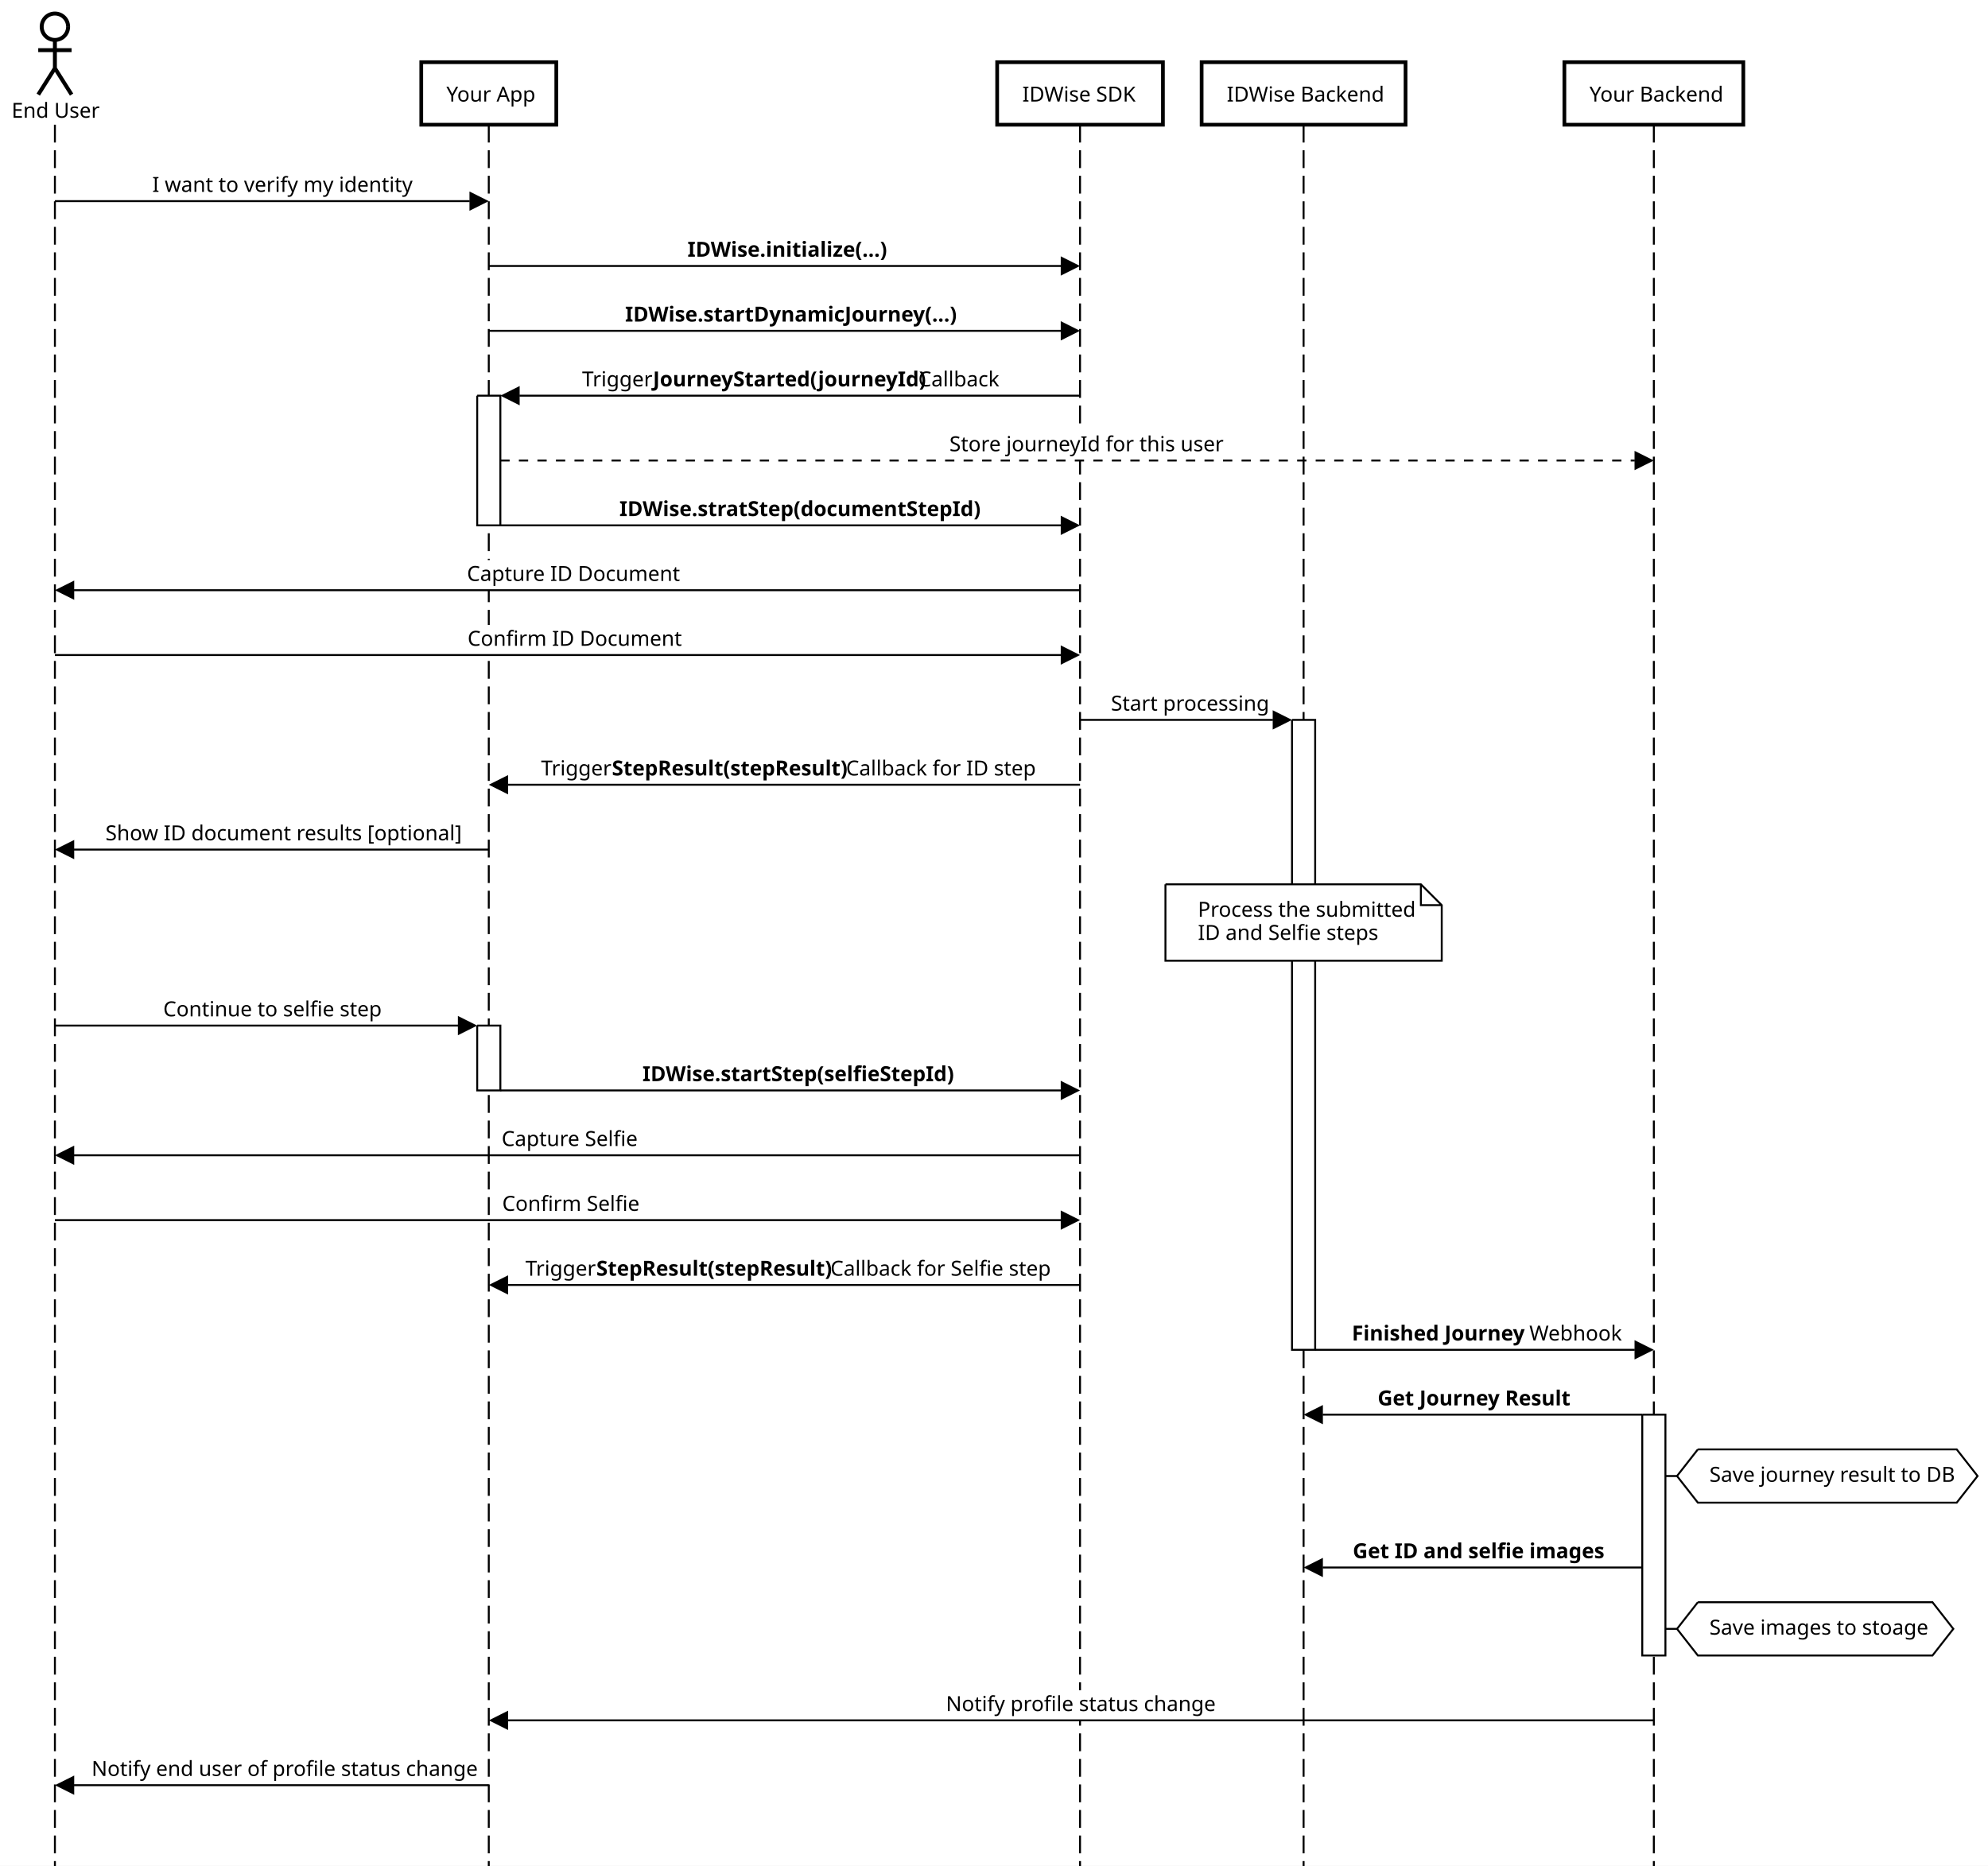
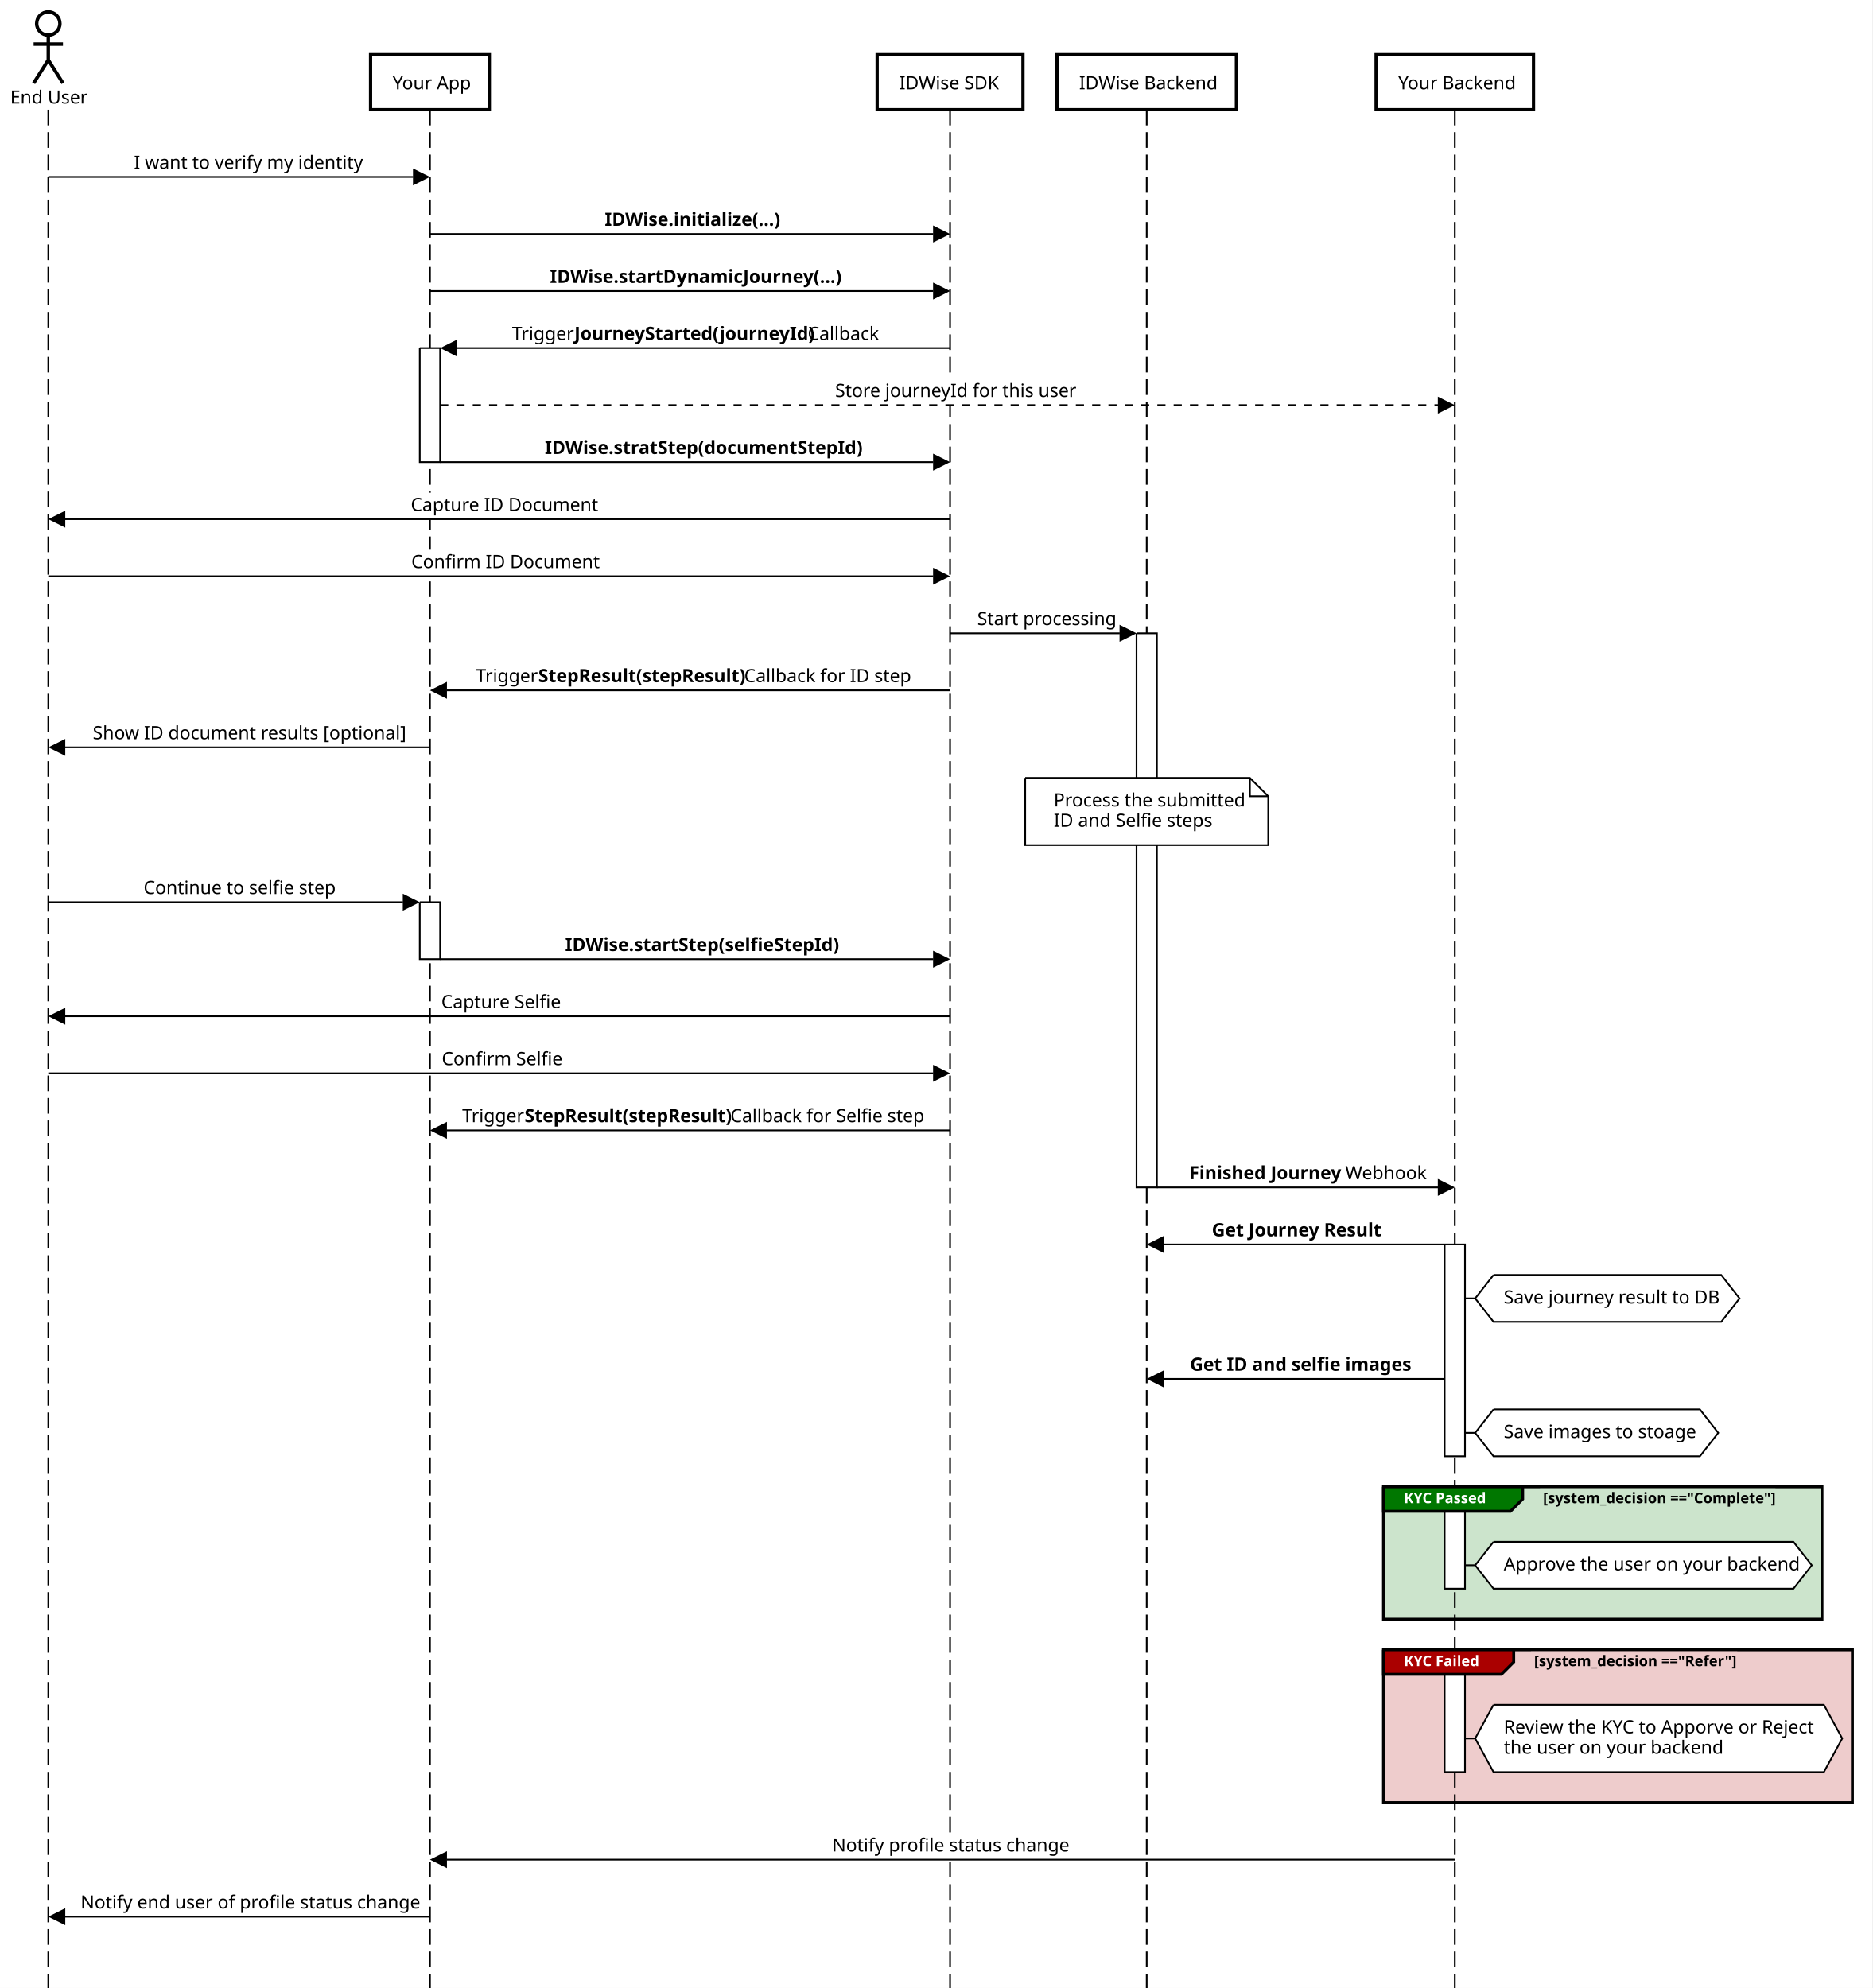
- <svg xmlns="http://www.w3.org/2000/svg" version="1.1" width="1402" height="1316">
+ <svg xmlns="http://www.w3.org/2000/svg" version="1.1" width="1501.438" height="1594.071">
  <defs />
  <g>
    <g />
    <g />
    <g />
    <g />
    <g />
    <g />
    <g />
    <g />
    <g />
    <g />
    <g />
    <g />
    <g />
    <g />
    <g />
    <g />
    <g />
    <g />
    <g />
    <g />
    <g />
    <g />
    <g />
    <g />
    <g />
    <g />
    <g />
    <g />
    <g />
    <g />
    <g />
    <g />
    <g />
+     <g />
+     <g />
+     <g />
+     <g />
+     <g />
+     <g />
+     <g />
+     <g />
+     <g />
+     <g />
+     <g />
+     <g />
+     <g />
+     <g />
+     <g />
+     <g />
+     <g />
+     <g />
+     <g />
+     <g />
+     <g />
+     <g />
+     <g />
+     <g />
+     <g />
+     <g />
+     <g />
+     <g />
+     <g />
+     <g />
+     <g />
+     <g />
+     <g />
+     <g />
+     <g />
+     <g />
+     <g />
+     <g />
+     <g />
+     <g />
+     <g />
+     <g />
+     <g />
+     <g />
+     <g />
+     <g />
+     <g />
+     <g />
+     <g />
+     <g />
+     <g />
+     <g />
+     <g />
+     <g />
+     <g />
+     <g />
+     <g />
+     <g />
+     <g />
+     <g />
+     <g />
+     <g />
+     <g />
+     <g />
+     <g />
+     <g />
+     <g />
+     <g />
+     <g />
+     <g />
+     <g />
+     <g />
+     <g />
+     <g />
+     <g />
+     <g />
+     <g />
+     <g />
+     <g />
+     <g />
+     <g />
+     <g />
+     <g />
+     <g />
+     <g />
+     <g />
+     <g />
+     <g />
+     <g />
+     <g />
+     <g />
+     <g />
+     <g />
+     <g />
+     <g />
+     <g />
+     <g />
+     <g />
+     <g />
+     <g />
+     <g />
+     <g />
+     <g />
+     <g />
+     <g />
+     <g />
+     <g />
+     <g />
+     <g />
+     <g />
+     <g />
+     <g />
+     <g />
+     <g />
+     <g />
+     <g />
+     <g />
+     <g />
+     <g />
+     <g />
+     <g />
+     <g />
+     <g />
+     <g />
+     <g />
+     <g />
+     <g />
+     <g />
+     <g />
+     <g />
+     <g />
+     <g />
+     <g />
+     <g />
+     <g />
+     <g />
+     <g />
+     <g />
+     <g />
+     <g />
+     <g />
+     <g />
+     <g />
+     <g />
+     <g />
+     <g />
+     <g />
+     <g />
+     <g />
+     <g />
+     <g />
+     <g />
+     <g />
+     <g />
+     <g />
+     <g />
+     <g />
+     <g />
+     <g />
+     <g />
+     <g />
+     <g />
+     <g />
+     <g />
+     <g />
+     <g />
+     <g />
+     <g />
+     <g />
+     <g />
+     <g />
+     <g />
+     <g />
+     <g />
+     <g />
+     <g />
+     <g />
+     <g />
+     <g />
+     <g />
+     <g />
+     <g />
+     <g />
+     <g />
+     <g />
+     <g />
+     <g />
+     <g />
+     <g />
+     <g />
+     <g />
+     <g />
+     <g />
+     <g />
+     <g />
+     <g />
+     <g />
+     <g />
+     <g />
+     <g />
+     <g />
+     <g />
+     <g />
    <g>
-       <rect fill="white" stroke="none" x="0" y="0" width="1402" height="1316" />
+       <rect fill="white" stroke="none" x="0" y="0" width="1501" height="1594" />
    </g>
-     <g />
    <g>
-       <path fill="none" stroke="black" paint-order="fill stroke markers" d=" M 38.722 87.965 L 38.722 1316.372" stroke-miterlimit="10" stroke-width="1.361" stroke-dasharray="12.566,5.445" />
-       <path fill="none" stroke="black" paint-order="fill stroke markers" d=" M 344.702 87.965 L 344.702 1316.372" stroke-miterlimit="10" stroke-width="1.361" stroke-dasharray="12.566,5.445" />
-       <path fill="none" stroke="black" paint-order="fill stroke markers" d=" M 761.677 87.965 L 761.677 1316.372" stroke-miterlimit="10" stroke-width="1.361" stroke-dasharray="12.566,5.445" />
-       <path fill="none" stroke="black" paint-order="fill stroke markers" d=" M 919.332 87.965 L 919.332 1316.372" stroke-miterlimit="10" stroke-width="1.361" stroke-dasharray="12.566,5.445" />
-       <path fill="none" stroke="black" paint-order="fill stroke markers" d=" M 1166.343 87.965 L 1166.343 1316.372" stroke-miterlimit="10" stroke-width="1.361" stroke-dasharray="12.566,5.445" />
+       <rect fill="rgb(204,228,204)" stroke="none" x="1109.17" y="1192.225" width="351.53" height="106.179" />
+       <rect fill="rgb(238,204,204)" stroke="none" x="1109.17" y="1322.906" width="375.933" height="122.514" />
+     </g>
+     <g>
+       <path fill="none" stroke="black" paint-order="fill stroke markers" d=" M 38.722 87.965 L 38.722 1594.071" stroke-miterlimit="10" stroke-width="1.361" stroke-dasharray="12.566,5.445" />
+       <path fill="none" stroke="black" paint-order="fill stroke markers" d=" M 344.702 87.965 L 344.702 1594.071" stroke-miterlimit="10" stroke-width="1.361" stroke-dasharray="12.566,5.445" />
+       <path fill="none" stroke="black" paint-order="fill stroke markers" d=" M 761.677 87.965 L 761.677 1594.071" stroke-miterlimit="10" stroke-width="1.361" stroke-dasharray="12.566,5.445" />
+       <path fill="none" stroke="black" paint-order="fill stroke markers" d=" M 919.332 87.965 L 919.332 1594.071" stroke-miterlimit="10" stroke-width="1.361" stroke-dasharray="12.566,5.445" />
+       <path fill="none" stroke="black" paint-order="fill stroke markers" d=" M 1166.343 87.965 L 1166.343 1594.071" stroke-miterlimit="10" stroke-width="1.361" stroke-dasharray="12.566,5.445" />
    </g>
    <g>
      <g>
        <path fill="white" stroke="black" paint-order="fill stroke markers" d=" M 48.033 18.867 A 9.311 9.311 0 1 1 48.033 18.858 M 38.722 28.178 L 38.722 48.107 M 26.961 35.366 L 50.484 35.366 M 38.722 48.107 L 26.961 66.729 M 38.722 48.107 L 50.484 66.729" stroke-miterlimit="10" stroke-width="2.777" stroke-dasharray="" />
      </g>
      <g>
        <g />
        <text fill="black" stroke="none" font-family="sans-serif" font-size="11pt" font-style="normal" font-weight="normal" text-decoration="normal" x="8.168" y="83.065" text-anchor="start" dominant-baseline="alphabetic" xml:space="preserve">End User</text>
      </g>
      <path fill="none" stroke="none" />
      <g>
        <path fill="white" stroke="black" paint-order="fill stroke markers" d=" M 297.09 43.86 L 392.315 43.86 L 392.315 87.965 L 297.09 87.965 L 297.09 43.86 Z" stroke-miterlimit="10" stroke-width="2.614" stroke-dasharray="" />
      </g>
      <g>
        <g />
        <text fill="black" stroke="none" font-family="sans-serif" font-size="11pt" font-style="normal" font-weight="normal" text-decoration="normal" x="314.813" y="71.63" text-anchor="start" dominant-baseline="alphabetic" xml:space="preserve">Your App</text>
      </g>
      <path fill="none" stroke="none" />
      <g>
        <path fill="white" stroke="black" paint-order="fill stroke markers" d=" M 703.227 43.86 L 820.128 43.86 L 820.128 87.965 L 703.227 87.965 L 703.227 43.86 Z" stroke-miterlimit="10" stroke-width="2.614" stroke-dasharray="" />
      </g>
      <g>
        <g />
        <text fill="black" stroke="none" font-family="sans-serif" font-size="11pt" font-style="normal" font-weight="normal" text-decoration="normal" x="720.951" y="71.63" text-anchor="start" dominant-baseline="alphabetic" xml:space="preserve">IDWise SDK</text>
      </g>
      <path fill="none" stroke="none" />
      <g>
        <path fill="white" stroke="black" paint-order="fill stroke markers" d=" M 847.428 43.86 L 991.236 43.86 L 991.236 87.965 L 847.428 87.965 L 847.428 43.86 Z" stroke-miterlimit="10" stroke-width="2.614" stroke-dasharray="" />
      </g>
      <g>
        <g />
        <text fill="black" stroke="none" font-family="sans-serif" font-size="11pt" font-style="normal" font-weight="normal" text-decoration="normal" x="865.152" y="71.63" text-anchor="start" dominant-baseline="alphabetic" xml:space="preserve">IDWise Backend</text>
      </g>
      <path fill="none" stroke="none" />
      <g>
        <path fill="white" stroke="black" paint-order="fill stroke markers" d=" M 1103.248 43.86 L 1229.439 43.86 L 1229.439 87.965 L 1103.248 87.965 L 1103.248 43.86 Z" stroke-miterlimit="10" stroke-width="2.614" stroke-dasharray="" />
      </g>
      <g>
        <g />
        <text fill="black" stroke="none" font-family="sans-serif" font-size="11pt" font-style="normal" font-weight="normal" text-decoration="normal" x="1120.971" y="71.63" text-anchor="start" dominant-baseline="alphabetic" xml:space="preserve">Your Backend</text>
      </g>
    </g>
    <g>
      <path fill="white" stroke="black" paint-order="fill stroke markers" d=" M 336.535 279.087 L 352.87 279.087 L 352.87 370.564 L 336.535 370.564 L 336.535 279.087" stroke-miterlimit="10" stroke-width="1.361" stroke-dasharray="" />
      <path fill="white" stroke="black" paint-order="fill stroke markers" d=" M 911.165 507.78 L 927.5 507.78 L 927.5 952.097 L 911.165 952.097 L 911.165 507.78" stroke-miterlimit="10" stroke-width="1.361" stroke-dasharray="" />
      <path fill="white" stroke="black" paint-order="fill stroke markers" d=" M 336.535 723.404 L 352.87 723.404 L 352.87 769.143 L 336.535 769.143 L 336.535 723.404" stroke-miterlimit="10" stroke-width="1.361" stroke-dasharray="" />
      <path fill="white" stroke="black" paint-order="fill stroke markers" d=" M 1158.176 997.836 L 1174.511 997.836 L 1174.511 1167.722 L 1158.176 1167.722 L 1158.176 997.836" stroke-miterlimit="10" stroke-width="1.361" stroke-dasharray="" />
-       <g>
-         <g>
-           <rect fill="white" stroke="none" x="104.939" y="120.635" width="173.548" height="21.236" />
-         </g>
+       <path fill="white" stroke="black" paint-order="fill stroke markers" d=" M 1158.176 1211.827 L 1174.511 1211.827 L 1174.511 1273.901 L 1158.176 1273.901 L 1158.176 1211.827" stroke-miterlimit="10" stroke-width="1.361" stroke-dasharray="" />
+       <path fill="white" stroke="black" paint-order="fill stroke markers" d=" M 1158.176 1342.509 L 1174.511 1342.509 L 1174.511 1420.918 L 1158.176 1420.918 L 1158.176 1342.509" stroke-miterlimit="10" stroke-width="1.361" stroke-dasharray="" />
+       <g>
+         <rect fill="white" stroke="none" x="104.939" y="120.635" width="173.548" height="21.236" />
        <text fill="black" stroke="none" font-family="sans-serif" font-size="11pt" font-style="normal" font-weight="normal" text-decoration="normal" x="107.389" y="135.337" text-anchor="start" dominant-baseline="alphabetic" xml:space="preserve">I want to verify my identity</text>
      </g>
      <g>
        <path fill="none" stroke="black" paint-order="fill stroke markers" d=" M 38.722 141.871 L 331.253 141.871" stroke-miterlimit="10" stroke-width="1.361" stroke-dasharray="" />
        <g transform="translate(344.7024,141.8712) translate(-344.7024,-141.8712)">
          <path fill="black" stroke="none" paint-order="stroke fill markers" d=" M 331.09 135.065 L 344.702 141.871 L 331.09 148.678 Z" />
        </g>
      </g>
      <g>
-         <g>
-           <rect fill="white" stroke="none" x="482.382" y="166.374" width="141.615" height="21.236" />
-         </g>
+         <rect fill="white" stroke="none" x="482.382" y="166.374" width="137.542" height="21.236" />
+         <rect fill="white" stroke="none" x="482.382" y="166.374" width="8.974" height="21.236" />
        <text fill="black" stroke="none" font-family="sans-serif" font-size="11pt" font-style="normal" font-weight="bold" text-decoration="normal" x="484.833" y="181.076" text-anchor="start" dominant-baseline="alphabetic" xml:space="preserve">IDWise.initialize(...)</text>
        <text fill="black" stroke="none" font-family="sans-serif" font-size="11pt" font-style="normal" font-weight="normal" text-decoration="normal" x="617.474" y="181.076" text-anchor="start" dominant-baseline="alphabetic" xml:space="preserve"> </text>
      </g>
      <g>
        <path fill="none" stroke="black" paint-order="fill stroke markers" d=" M 344.702 187.61 L 748.228 187.61" stroke-miterlimit="10" stroke-width="1.361" stroke-dasharray="" />
        <g transform="translate(761.6773,187.6098) translate(-761.6773,-187.6098)">
          <path fill="black" stroke="none" paint-order="stroke fill markers" d=" M 748.065 180.803 L 761.677 187.61 L 748.065 194.416 Z" />
        </g>
      </g>
      <g>
-         <g>
-           <rect fill="white" stroke="none" x="438.381" y="212.113" width="229.618" height="21.236" />
-         </g>
+         <rect fill="white" stroke="none" x="438.381" y="212.113" width="229.618" height="21.236" />
        <text fill="black" stroke="none" font-family="sans-serif" font-size="11pt" font-style="normal" font-weight="bold" text-decoration="normal" x="440.831" y="226.814" text-anchor="start" dominant-baseline="alphabetic" xml:space="preserve">IDWise.startDynamicJourney(...)</text>
      </g>
      <g>
        <path fill="none" stroke="black" paint-order="fill stroke markers" d=" M 344.702 233.348 L 748.228 233.348" stroke-miterlimit="10" stroke-width="1.361" stroke-dasharray="" />
        <g transform="translate(761.6773,233.3484) translate(-761.6773,-233.3484)">
          <path fill="black" stroke="none" paint-order="stroke fill markers" d=" M 748.065 226.542 L 761.677 233.348 L 748.065 240.155 Z" />
        </g>
      </g>
      <g>
-         <g>
-           <rect fill="white" stroke="none" x="408.055" y="257.851" width="298.437" height="21.236" />
-         </g>
+         <rect fill="white" stroke="none" x="408.055" y="257.851" width="54.865" height="21.236" />
+         <rect fill="white" stroke="none" x="408.055" y="257.851" width="188.179" height="21.236" />
+         <rect fill="white" stroke="none" x="408.055" y="257.851" width="65.194" height="21.236" />
        <text fill="black" stroke="none" font-family="sans-serif" font-size="11pt" font-style="normal" font-weight="normal" text-decoration="normal" x="410.506" y="272.553" text-anchor="start" dominant-baseline="alphabetic" xml:space="preserve">Trigger </text>
        <text fill="black" stroke="none" font-family="sans-serif" font-size="11pt" font-style="normal" font-weight="bold" text-decoration="normal" x="460.47" y="272.553" text-anchor="start" dominant-baseline="alphabetic" xml:space="preserve">JourneyStarted(journeyId)</text>
        <text fill="black" stroke="none" font-family="sans-serif" font-size="11pt" font-style="normal" font-weight="normal" text-decoration="normal" x="643.748" y="272.553" text-anchor="start" dominant-baseline="alphabetic" xml:space="preserve"> Callback</text>
      </g>
      <g>
        <path fill="none" stroke="black" paint-order="fill stroke markers" d=" M 761.677 279.087 L 366.319 279.087" stroke-miterlimit="10" stroke-width="1.361" stroke-dasharray="" />
        <g transform="translate(352.87,279.0869) translate(-352.87,-279.0869)">
          <path fill="black" stroke="none" paint-order="stroke fill markers" d=" M 366.483 272.281 L 352.87 279.087 L 366.483 285.893 Z" />
        </g>
      </g>
      <g>
-         <g>
-           <rect fill="white" stroke="none" x="667.117" y="303.59" width="184.979" height="21.236" />
-         </g>
+         <rect fill="white" stroke="none" x="667.117" y="303.59" width="184.979" height="21.236" />
        <text fill="black" stroke="none" font-family="sans-serif" font-size="11pt" font-style="normal" font-weight="normal" text-decoration="normal" x="669.567" y="318.291" text-anchor="start" dominant-baseline="alphabetic" xml:space="preserve">Store journeyId for this user</text>
      </g>
      <g>
        <path fill="none" stroke="black" paint-order="fill stroke markers" d=" M 352.87 324.826 L 1152.894 324.826" stroke-miterlimit="10" stroke-width="1.361" stroke-dasharray="6.534" />
        <g transform="translate(1166.343,324.8255) translate(-1166.343,-324.8255)">
          <path fill="black" stroke="none" paint-order="stroke fill markers" d=" M 1152.731 318.019 L 1166.343 324.826 L 1152.731 331.632 Z" />
        </g>
      </g>
      <g>
-         <g>
-           <rect fill="white" stroke="none" x="434.34" y="349.328" width="245.867" height="21.236" />
-         </g>
+         <rect fill="white" stroke="none" x="434.34" y="349.328" width="245.867" height="21.236" />
        <text fill="black" stroke="none" font-family="sans-serif" font-size="11pt" font-style="normal" font-weight="bold" text-decoration="normal" x="436.79" y="364.03" text-anchor="start" dominant-baseline="alphabetic" xml:space="preserve">IDWise.stratStep(documentStepId)</text>
      </g>
      <g>
        <path fill="none" stroke="black" paint-order="fill stroke markers" d=" M 352.87 370.564 L 748.228 370.564" stroke-miterlimit="10" stroke-width="1.361" stroke-dasharray="" />
        <g transform="translate(761.6773,370.5641) translate(-761.6773,-370.5641)">
          <path fill="black" stroke="none" paint-order="stroke fill markers" d=" M 748.065 363.758 L 761.677 370.564 L 748.065 377.37 Z" />
        </g>
      </g>
      <g>
-         <g>
-           <rect fill="white" stroke="none" x="326.862" y="395.067" width="146.676" height="21.236" />
-         </g>
+         <rect fill="white" stroke="none" x="326.862" y="395.067" width="146.676" height="21.236" />
        <text fill="black" stroke="none" font-family="sans-serif" font-size="11pt" font-style="normal" font-weight="normal" text-decoration="normal" x="329.312" y="409.769" text-anchor="start" dominant-baseline="alphabetic" xml:space="preserve">Capture ID Document</text>
      </g>
      <g>
        <path fill="none" stroke="black" paint-order="fill stroke markers" d=" M 761.677 416.303 L 52.172 416.303" stroke-miterlimit="10" stroke-width="1.361" stroke-dasharray="" />
        <g transform="translate(38.72235,416.3027) translate(-38.72235,-416.3027)">
          <path fill="black" stroke="none" paint-order="stroke fill markers" d=" M 52.335 409.496 L 38.722 416.303 L 52.335 423.109 Z" />
        </g>
      </g>
      <g>
-         <g>
-           <rect fill="white" stroke="none" x="327.281" y="440.805" width="145.838" height="21.236" />
-         </g>
+         <rect fill="white" stroke="none" x="327.281" y="440.805" width="145.838" height="21.236" />
        <text fill="black" stroke="none" font-family="sans-serif" font-size="11pt" font-style="normal" font-weight="normal" text-decoration="normal" x="329.731" y="455.507" text-anchor="start" dominant-baseline="alphabetic" xml:space="preserve">Confirm ID Document</text>
      </g>
      <g>
        <path fill="none" stroke="black" paint-order="fill stroke markers" d=" M 38.722 462.041 L 748.228 462.041" stroke-miterlimit="10" stroke-width="1.361" stroke-dasharray="" />
        <g transform="translate(761.6773,462.0412) translate(-761.6773,-462.0412)">
          <path fill="black" stroke="none" paint-order="stroke fill markers" d=" M 748.065 455.235 L 761.677 462.041 L 748.065 468.848 Z" />
        </g>
      </g>
      <g>
-         <g>
-           <rect fill="white" stroke="none" x="781.007" y="486.544" width="110.827" height="21.236" />
-         </g>
+         <rect fill="white" stroke="none" x="781.007" y="486.544" width="110.827" height="21.236" />
        <text fill="black" stroke="none" font-family="sans-serif" font-size="11pt" font-style="normal" font-weight="normal" text-decoration="normal" x="783.458" y="501.246" text-anchor="start" dominant-baseline="alphabetic" xml:space="preserve">Start processing</text>
      </g>
      <g>
        <path fill="none" stroke="black" paint-order="fill stroke markers" d=" M 761.677 507.78 L 897.715 507.78" stroke-miterlimit="10" stroke-width="1.361" stroke-dasharray="" />
        <g transform="translate(911.1648,507.7798) translate(-911.1648,-507.7798)">
          <path fill="black" stroke="none" paint-order="stroke fill markers" d=" M 897.552 500.973 L 911.165 507.78 L 897.552 514.586 Z" />
        </g>
      </g>
      <g>
-         <g>
-           <rect fill="white" stroke="none" x="379.122" y="532.283" width="348.136" height="21.236" />
-         </g>
+         <rect fill="white" stroke="none" x="379.122" y="532.283" width="54.865" height="21.236" />
+         <rect fill="white" stroke="none" x="379.122" y="532.283" width="166.182" height="21.236" />
+         <rect fill="white" stroke="none" x="379.122" y="532.283" width="136.89" height="21.236" />
        <text fill="black" stroke="none" font-family="sans-serif" font-size="11pt" font-style="normal" font-weight="normal" text-decoration="normal" x="381.572" y="546.984" text-anchor="start" dominant-baseline="alphabetic" xml:space="preserve">Trigger </text>
        <text fill="black" stroke="none" font-family="sans-serif" font-size="11pt" font-style="normal" font-weight="bold" text-decoration="normal" x="431.536" y="546.984" text-anchor="start" dominant-baseline="alphabetic" xml:space="preserve">StepResult(stepResult)</text>
        <text fill="black" stroke="none" font-family="sans-serif" font-size="11pt" font-style="normal" font-weight="normal" text-decoration="normal" x="592.818" y="546.984" text-anchor="start" dominant-baseline="alphabetic" xml:space="preserve"> Callback for ID step</text>
      </g>
      <g>
        <path fill="none" stroke="black" paint-order="fill stroke markers" d=" M 761.677 553.518 L 358.152 553.518" stroke-miterlimit="10" stroke-width="1.361" stroke-dasharray="" />
        <g transform="translate(344.7024,553.5184) translate(-344.7024,-553.5184)">
          <path fill="black" stroke="none" paint-order="stroke fill markers" d=" M 358.315 546.712 L 344.702 553.518 L 358.315 560.325 Z" />
        </g>
      </g>
      <g>
-         <g>
-           <rect fill="white" stroke="none" x="71.921" y="578.021" width="239.582" height="21.236" />
-         </g>
+         <rect fill="white" stroke="none" x="71.921" y="578.021" width="239.582" height="21.236" />
        <text fill="black" stroke="none" font-family="sans-serif" font-size="11pt" font-style="normal" font-weight="normal" text-decoration="normal" x="74.372" y="592.723" text-anchor="start" dominant-baseline="alphabetic" xml:space="preserve">Show ID document results [optional]</text>
      </g>
      <g>
        <path fill="none" stroke="black" paint-order="fill stroke markers" d=" M 344.702 599.257 L 52.172 599.257" stroke-miterlimit="10" stroke-width="1.361" stroke-dasharray="" />
        <g transform="translate(38.72235,599.2569) translate(-38.72235,-599.2569)">
          <path fill="black" stroke="none" paint-order="stroke fill markers" d=" M 52.335 592.451 L 38.722 599.257 L 52.335 606.063 Z" />
        </g>
      </g>
      <path fill="white" stroke="black" paint-order="fill stroke markers" d=" M 821.907 623.76 L 1002.056 623.76 L 1016.758 638.461 L 1016.758 677.666 L 821.907 677.666 L 821.907 623.76 M 1002.056 623.76 L 1002.056 638.461 L 1016.758 638.461" stroke-miterlimit="10" stroke-width="1.361" stroke-dasharray="" />
      <g>
        <text fill="black" stroke="none" font-family="sans-serif" font-size="11pt" font-style="normal" font-weight="normal" text-decoration="normal" x="844.776" y="646.629" text-anchor="start" dominant-baseline="alphabetic" xml:space="preserve">Process the submitted </text>
        <text fill="black" stroke="none" font-family="sans-serif" font-size="11pt" font-style="normal" font-weight="normal" text-decoration="normal" x="844.776" y="662.964" text-anchor="start" dominant-baseline="alphabetic" xml:space="preserve">ID and Selfie steps</text>
      </g>
      <g>
-         <g>
-           <rect fill="white" stroke="none" x="112.648" y="702.169" width="149.961" height="21.236" />
-         </g>
+         <rect fill="white" stroke="none" x="112.648" y="702.169" width="149.961" height="21.236" />
        <text fill="black" stroke="none" font-family="sans-serif" font-size="11pt" font-style="normal" font-weight="normal" text-decoration="normal" x="115.098" y="716.87" text-anchor="start" dominant-baseline="alphabetic" xml:space="preserve">Continue to selfie step</text>
      </g>
      <g>
        <path fill="none" stroke="black" paint-order="fill stroke markers" d=" M 38.722 723.404 L 323.085 723.404" stroke-miterlimit="10" stroke-width="1.361" stroke-dasharray="" />
        <g transform="translate(336.5348,723.4045) translate(-336.5348,-723.4045)">
          <path fill="black" stroke="none" paint-order="stroke fill markers" d=" M 322.922 716.598 L 336.535 723.404 L 322.922 730.211 Z" />
        </g>
      </g>
      <g>
-         <g>
-           <rect fill="white" stroke="none" x="450.618" y="747.907" width="213.311" height="21.236" />
-         </g>
+         <rect fill="white" stroke="none" x="450.618" y="747.907" width="213.311" height="21.236" />
        <text fill="black" stroke="none" font-family="sans-serif" font-size="11pt" font-style="normal" font-weight="bold" text-decoration="normal" x="453.068" y="762.609" text-anchor="start" dominant-baseline="alphabetic" xml:space="preserve">IDWise.startStep(selfieStepId)</text>
      </g>
      <g>
        <path fill="none" stroke="black" paint-order="fill stroke markers" d=" M 352.87 769.143 L 748.228 769.143" stroke-miterlimit="10" stroke-width="1.361" stroke-dasharray="" />
        <g transform="translate(761.6773,769.143) translate(-761.6773,-769.143)">
          <path fill="black" stroke="none" paint-order="stroke fill markers" d=" M 748.065 762.337 L 761.677 769.143 L 748.065 775.949 Z" />
        </g>
      </g>
      <g>
-         <g>
-           <rect fill="white" stroke="none" x="351.3" y="793.646" width="97.8" height="21.236" />
-         </g>
+         <rect fill="white" stroke="none" x="351.3" y="793.646" width="97.8" height="21.236" />
        <text fill="black" stroke="none" font-family="sans-serif" font-size="11pt" font-style="normal" font-weight="normal" text-decoration="normal" x="353.75" y="808.348" text-anchor="start" dominant-baseline="alphabetic" xml:space="preserve">Capture Selfie</text>
      </g>
      <g>
        <path fill="none" stroke="black" paint-order="fill stroke markers" d=" M 761.677 814.882 L 52.172 814.882" stroke-miterlimit="10" stroke-width="1.361" stroke-dasharray="" />
        <g transform="translate(38.72235,814.8816) translate(-38.72235,-814.8816)">
          <path fill="black" stroke="none" paint-order="stroke fill markers" d=" M 52.335 808.075 L 38.722 814.882 L 52.335 821.688 Z" />
        </g>
      </g>
      <g>
-         <g>
-           <rect fill="white" stroke="none" x="351.719" y="839.384" width="96.962" height="21.236" />
-         </g>
+         <rect fill="white" stroke="none" x="351.719" y="839.384" width="96.962" height="21.236" />
        <text fill="black" stroke="none" font-family="sans-serif" font-size="11pt" font-style="normal" font-weight="normal" text-decoration="normal" x="354.169" y="854.086" text-anchor="start" dominant-baseline="alphabetic" xml:space="preserve">Confirm Selfie</text>
      </g>
      <g>
        <path fill="none" stroke="black" paint-order="fill stroke markers" d=" M 38.722 860.62 L 748.228 860.62" stroke-miterlimit="10" stroke-width="1.361" stroke-dasharray="" />
        <g transform="translate(761.6773,860.6202) translate(-761.6773,-860.6202)">
          <path fill="black" stroke="none" paint-order="stroke fill markers" d=" M 748.065 853.814 L 761.677 860.62 L 748.065 867.427 Z" />
        </g>
      </g>
      <g>
-         <g>
-           <rect fill="white" stroke="none" x="368.116" y="885.123" width="370.147" height="21.236" />
-         </g>
+         <rect fill="white" stroke="none" x="368.116" y="885.123" width="54.865" height="21.236" />
+         <rect fill="white" stroke="none" x="368.116" y="885.123" width="166.182" height="21.236" />
+         <rect fill="white" stroke="none" x="368.116" y="885.123" width="158.902" height="21.236" />
        <text fill="black" stroke="none" font-family="sans-serif" font-size="11pt" font-style="normal" font-weight="normal" text-decoration="normal" x="370.566" y="899.825" text-anchor="start" dominant-baseline="alphabetic" xml:space="preserve">Trigger </text>
        <text fill="black" stroke="none" font-family="sans-serif" font-size="11pt" font-style="normal" font-weight="bold" text-decoration="normal" x="420.531" y="899.825" text-anchor="start" dominant-baseline="alphabetic" xml:space="preserve">StepResult(stepResult)</text>
        <text fill="black" stroke="none" font-family="sans-serif" font-size="11pt" font-style="normal" font-weight="normal" text-decoration="normal" x="581.812" y="899.825" text-anchor="start" dominant-baseline="alphabetic" xml:space="preserve"> Callback for Selfie step</text>
      </g>
      <g>
        <path fill="none" stroke="black" paint-order="fill stroke markers" d=" M 761.677 906.359 L 358.152 906.359" stroke-miterlimit="10" stroke-width="1.361" stroke-dasharray="" />
        <g transform="translate(344.7024,906.3588) translate(-344.7024,-906.3588)">
          <path fill="black" stroke="none" paint-order="stroke fill markers" d=" M 358.315 899.552 L 344.702 906.359 L 358.315 913.165 Z" />
        </g>
      </g>
      <g>
-         <g>
-           <rect fill="white" stroke="none" x="950.914" y="930.862" width="192.016" height="21.236" />
-         </g>
+         <rect fill="white" stroke="none" x="950.914" y="930.862" width="126.275" height="21.236" />
+         <rect fill="white" stroke="none" x="950.914" y="930.862" width="70.641" height="21.236" />
        <text fill="black" stroke="none" font-family="sans-serif" font-size="11pt" font-style="normal" font-weight="bold" text-decoration="normal" x="953.364" y="945.563" text-anchor="start" dominant-baseline="alphabetic" xml:space="preserve">Finished Journey</text>
        <text fill="black" stroke="none" font-family="sans-serif" font-size="11pt" font-style="normal" font-weight="normal" text-decoration="normal" x="1074.738" y="945.563" text-anchor="start" dominant-baseline="alphabetic" xml:space="preserve"> Webhook</text>
      </g>
      <g>
        <path fill="none" stroke="black" paint-order="fill stroke markers" d=" M 927.5 952.097 L 1152.894 952.097" stroke-miterlimit="10" stroke-width="1.361" stroke-dasharray="" />
        <g transform="translate(1166.343,952.0973) translate(-1166.343,-952.0973)">
          <path fill="black" stroke="none" paint-order="stroke fill markers" d=" M 1152.731 945.291 L 1166.343 952.097 L 1152.731 958.904 Z" />
        </g>
      </g>
      <g>
-         <g>
-           <rect fill="white" stroke="none" x="969.096" y="976.6" width="139.317" height="21.236" />
-         </g>
+         <rect fill="white" stroke="none" x="969.096" y="976.6" width="139.317" height="21.236" />
        <text fill="black" stroke="none" font-family="sans-serif" font-size="11pt" font-style="normal" font-weight="bold" text-decoration="normal" x="971.546" y="991.302" text-anchor="start" dominant-baseline="alphabetic" xml:space="preserve">Get Journey Result</text>
      </g>
      <g>
        <path fill="none" stroke="black" paint-order="fill stroke markers" d=" M 1158.176 997.836 L 932.782 997.836" stroke-miterlimit="10" stroke-width="1.361" stroke-dasharray="" />
        <g transform="translate(919.3324,997.8359) translate(-919.3324,-997.8359)">
          <path fill="black" stroke="none" paint-order="stroke fill markers" d=" M 932.945 991.03 L 919.332 997.836 L 932.945 1004.642 Z" />
        </g>
      </g>
      <path fill="white" stroke="black" paint-order="fill stroke markers" d=" M 1174.511 1041.124 L 1182.679 1041.124 M 1197.38 1022.339 L 1379.943 1022.339 L 1394.645 1041.124 L 1379.943 1059.91 L 1197.38 1059.91 L 1182.679 1041.124 L 1197.38 1022.339" stroke-miterlimit="10" stroke-width="1.361" stroke-dasharray="" />
      <g>
        <text fill="black" stroke="none" font-family="sans-serif" font-size="11pt" font-style="normal" font-weight="normal" text-decoration="normal" x="1205.548" y="1045.208" text-anchor="start" dominant-baseline="alphabetic" xml:space="preserve">Save journey result to DB</text>
      </g>
      <g>
-         <g>
-           <rect fill="white" stroke="none" x="951.572" y="1084.412" width="174.364" height="21.236" />
-         </g>
+         <rect fill="white" stroke="none" x="951.572" y="1084.412" width="174.364" height="21.236" />
        <text fill="black" stroke="none" font-family="sans-serif" font-size="11pt" font-style="normal" font-weight="bold" text-decoration="normal" x="954.023" y="1099.114" text-anchor="start" dominant-baseline="alphabetic" xml:space="preserve">Get ID and selfie images</text>
      </g>
      <g>
        <path fill="none" stroke="black" paint-order="fill stroke markers" d=" M 1158.176 1105.648 L 932.782 1105.648" stroke-miterlimit="10" stroke-width="1.361" stroke-dasharray="" />
        <g transform="translate(919.3324,1105.648) translate(-919.3324,-1105.648)">
          <path fill="black" stroke="none" paint-order="stroke fill markers" d=" M 932.945 1098.842 L 919.332 1105.648 L 932.945 1112.455 Z" />
        </g>
      </g>
      <path fill="white" stroke="black" paint-order="fill stroke markers" d=" M 1174.511 1148.937 L 1182.679 1148.937 M 1197.38 1130.151 L 1362.849 1130.151 L 1377.551 1148.937 L 1362.849 1167.722 L 1197.38 1167.722 L 1182.679 1148.937 L 1197.38 1130.151" stroke-miterlimit="10" stroke-width="1.361" stroke-dasharray="" />
      <g>
        <text fill="black" stroke="none" font-family="sans-serif" font-size="11pt" font-style="normal" font-weight="normal" text-decoration="normal" x="1205.548" y="1153.02" text-anchor="start" dominant-baseline="alphabetic" xml:space="preserve">Save images to stoage</text>
      </g>
-       <g>
+       <path fill="white" stroke="black" paint-order="fill stroke markers" d=" M 1174.511 1255.115 L 1182.679 1255.115 M 1197.38 1236.33 L 1437.831 1236.33 L 1452.533 1255.115 L 1437.831 1273.901 L 1197.38 1273.901 L 1182.679 1255.115 L 1197.38 1236.33" stroke-miterlimit="10" stroke-width="1.361" stroke-dasharray="" />
+       <g>
+         <text fill="black" stroke="none" font-family="sans-serif" font-size="11pt" font-style="normal" font-weight="normal" text-decoration="normal" x="1205.548" y="1259.199" text-anchor="start" dominant-baseline="alphabetic" xml:space="preserve">Approve the user on your backend</text>
+       </g>
+       <path fill="white" stroke="black" paint-order="fill stroke markers" d=" M 1174.511 1393.965 L 1182.679 1393.965 M 1197.38 1367.011 L 1462.234 1367.011 L 1476.935 1393.965 L 1462.234 1420.918 L 1197.38 1420.918 L 1182.679 1393.965 L 1197.38 1367.011" stroke-miterlimit="10" stroke-width="1.361" stroke-dasharray="" />
+       <g>
+         <text fill="black" stroke="none" font-family="sans-serif" font-size="11pt" font-style="normal" font-weight="normal" text-decoration="normal" x="1205.548" y="1389.881" text-anchor="start" dominant-baseline="alphabetic" xml:space="preserve">Review the KYC to Apporve or Reject </text>
+         <text fill="black" stroke="none" font-family="sans-serif" font-size="11pt" font-style="normal" font-weight="normal" text-decoration="normal" x="1205.548" y="1406.216" text-anchor="start" dominant-baseline="alphabetic" xml:space="preserve">the user on your backend</text>
+       </g>
+       <g>
+         <rect fill="white" stroke="none" x="664.658" y="1469.923" width="181.729" height="21.236" />
+         <text fill="black" stroke="none" font-family="sans-serif" font-size="11pt" font-style="normal" font-weight="normal" text-decoration="normal" x="667.108" y="1484.625" text-anchor="start" dominant-baseline="alphabetic" xml:space="preserve">Notify profile status change</text>
+       </g>
+       <g>
+         <path fill="none" stroke="black" paint-order="fill stroke markers" d=" M 1166.343 1491.159 L 358.152 1491.159" stroke-miterlimit="10" stroke-width="1.361" stroke-dasharray="" />
+         <g transform="translate(344.7024,1491.159) translate(-344.7024,-1491.159)">
+           <path fill="black" stroke="none" paint-order="stroke fill markers" d=" M 358.315 1484.353 L 344.702 1491.159 L 358.315 1497.965 Z" />
+         </g>
+       </g>
+       <g>
+         <rect fill="white" stroke="none" x="62.136" y="1515.662" width="259.152" height="21.236" />
+         <text fill="black" stroke="none" font-family="sans-serif" font-size="11pt" font-style="normal" font-weight="normal" text-decoration="normal" x="64.586" y="1530.364" text-anchor="start" dominant-baseline="alphabetic" xml:space="preserve">Notify end user of profile status change</text>
+       </g>
+       <g>
+         <path fill="none" stroke="black" paint-order="fill stroke markers" d=" M 344.702 1536.898 L 52.172 1536.898" stroke-miterlimit="10" stroke-width="1.361" stroke-dasharray="" />
+         <g transform="translate(38.72235,1536.898) translate(-38.72235,-1536.898)">
+           <path fill="black" stroke="none" paint-order="stroke fill markers" d=" M 52.335 1530.091 L 38.722 1536.898 L 52.335 1543.704 Z" />
+         </g>
+       </g>
+       <g>
+         <g />
+         <path fill="none" stroke="black" paint-order="fill stroke markers" d=" M 1109.17 1192.225 L 1460.701 1192.225 L 1460.701 1298.404 L 1109.17 1298.404 L 1109.17 1192.225 Z" stroke-miterlimit="10" stroke-width="2.334" stroke-dasharray="" />
+         <path fill="#007700" stroke="black" paint-order="fill stroke markers" d=" M 1109.17 1192.225 L 1109.17 1211.827 L 1210.949 1211.827 L 1220.75 1202.026 L 1220.75 1192.225 L 1109.17 1192.225" stroke-miterlimit="10" stroke-width="2.334" stroke-dasharray="" />
+         <text fill="white" stroke="none" font-family="sans-serif" font-size="8.8pt" font-style="normal" font-weight="bold" text-decoration="normal" x="1125.505" y="1205.293" text-anchor="start" dominant-baseline="alphabetic" xml:space="preserve">KYC Passed</text>
        <g>
-           <rect fill="white" stroke="none" x="664.658" y="1192.225" width="181.729" height="21.236" />
-         </g>
-         <text fill="black" stroke="none" font-family="sans-serif" font-size="11pt" font-style="normal" font-weight="normal" text-decoration="normal" x="667.108" y="1206.926" text-anchor="start" dominant-baseline="alphabetic" xml:space="preserve">Notify profile status change</text>
-       </g>
-       <g>
-         <path fill="none" stroke="black" paint-order="fill stroke markers" d=" M 1166.343 1213.461 L 358.152 1213.461" stroke-miterlimit="10" stroke-width="1.361" stroke-dasharray="" />
-         <g transform="translate(344.7024,1213.461) translate(-344.7024,-1213.461)">
-           <path fill="black" stroke="none" paint-order="stroke fill markers" d=" M 358.315 1206.654 L 344.702 1213.461 L 358.315 1220.267 Z" />
-         </g>
-       </g>
-       <g>
+           <rect fill="rgb(204,228,204)" stroke="none" x="1234.635" y="1193.532" width="188.777" height="16.989" />
+         </g>
+         <text fill="black" stroke="none" font-family="sans-serif" font-size="8.8pt" font-style="normal" font-weight="bold" text-decoration="normal" x="1237.085" y="1205.293" text-anchor="start" dominant-baseline="alphabetic" xml:space="preserve">[system_decision =="Complete"]</text>
+       </g>
+       <g>
+         <g />
+         <path fill="none" stroke="black" paint-order="fill stroke markers" d=" M 1109.17 1322.906 L 1485.103 1322.906 L 1485.103 1445.42 L 1109.17 1445.42 L 1109.17 1322.906 Z" stroke-miterlimit="10" stroke-width="2.334" stroke-dasharray="" />
+         <path fill="#aa0000" stroke="black" paint-order="fill stroke markers" d=" M 1109.17 1322.906 L 1109.17 1342.509 L 1203.761 1342.509 L 1213.562 1332.708 L 1213.562 1322.906 L 1109.17 1322.906" stroke-miterlimit="10" stroke-width="2.334" stroke-dasharray="" />
+         <text fill="white" stroke="none" font-family="sans-serif" font-size="8.8pt" font-style="normal" font-weight="bold" text-decoration="normal" x="1125.505" y="1335.975" text-anchor="start" dominant-baseline="alphabetic" xml:space="preserve">KYC Failed</text>
        <g>
-           <rect fill="white" stroke="none" x="62.136" y="1237.963" width="259.152" height="21.236" />
-         </g>
-         <text fill="black" stroke="none" font-family="sans-serif" font-size="11pt" font-style="normal" font-weight="normal" text-decoration="normal" x="64.586" y="1252.665" text-anchor="start" dominant-baseline="alphabetic" xml:space="preserve">Notify end user of profile status change</text>
-       </g>
-       <g>
-         <path fill="none" stroke="black" paint-order="fill stroke markers" d=" M 344.702 1259.199 L 52.172 1259.199" stroke-miterlimit="10" stroke-width="1.361" stroke-dasharray="" />
-         <g transform="translate(38.72235,1259.199) translate(-38.72235,-1259.199)">
-           <path fill="black" stroke="none" paint-order="stroke fill markers" d=" M 52.335 1252.393 L 38.722 1259.199 L 52.335 1266.005 Z" />
-         </g>
+           <rect fill="rgb(238,204,204)" stroke="none" x="1227.447" y="1324.213" width="165.323" height="16.989" />
+         </g>
+         <text fill="black" stroke="none" font-family="sans-serif" font-size="8.8pt" font-style="normal" font-weight="bold" text-decoration="normal" x="1229.897" y="1335.975" text-anchor="start" dominant-baseline="alphabetic" xml:space="preserve">[system_decision =="Refer"]</text>
      </g>
    </g>
    <g />
    <g />
    <g />
    <g />
    <g />
  </g>
</svg>
